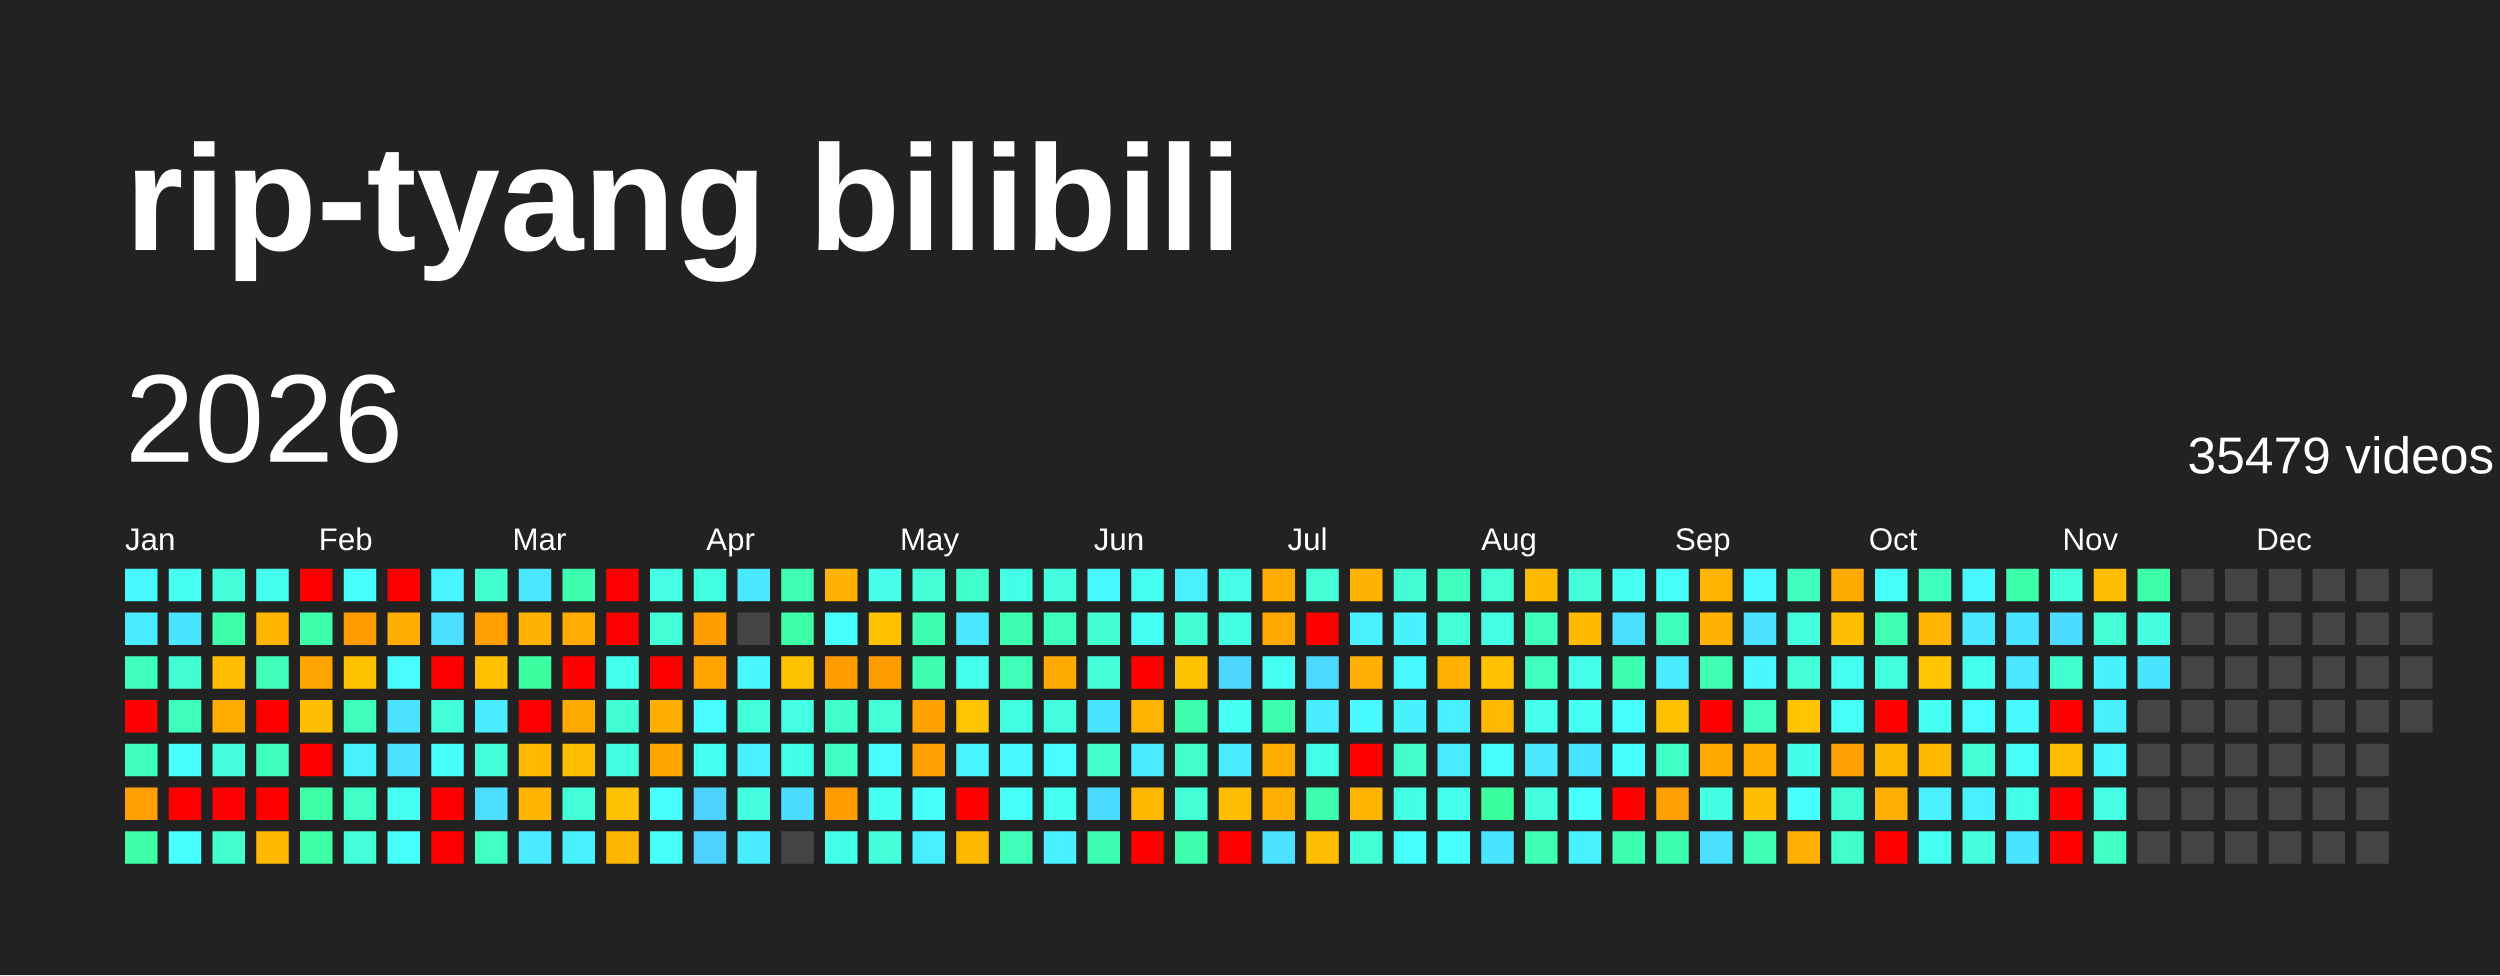
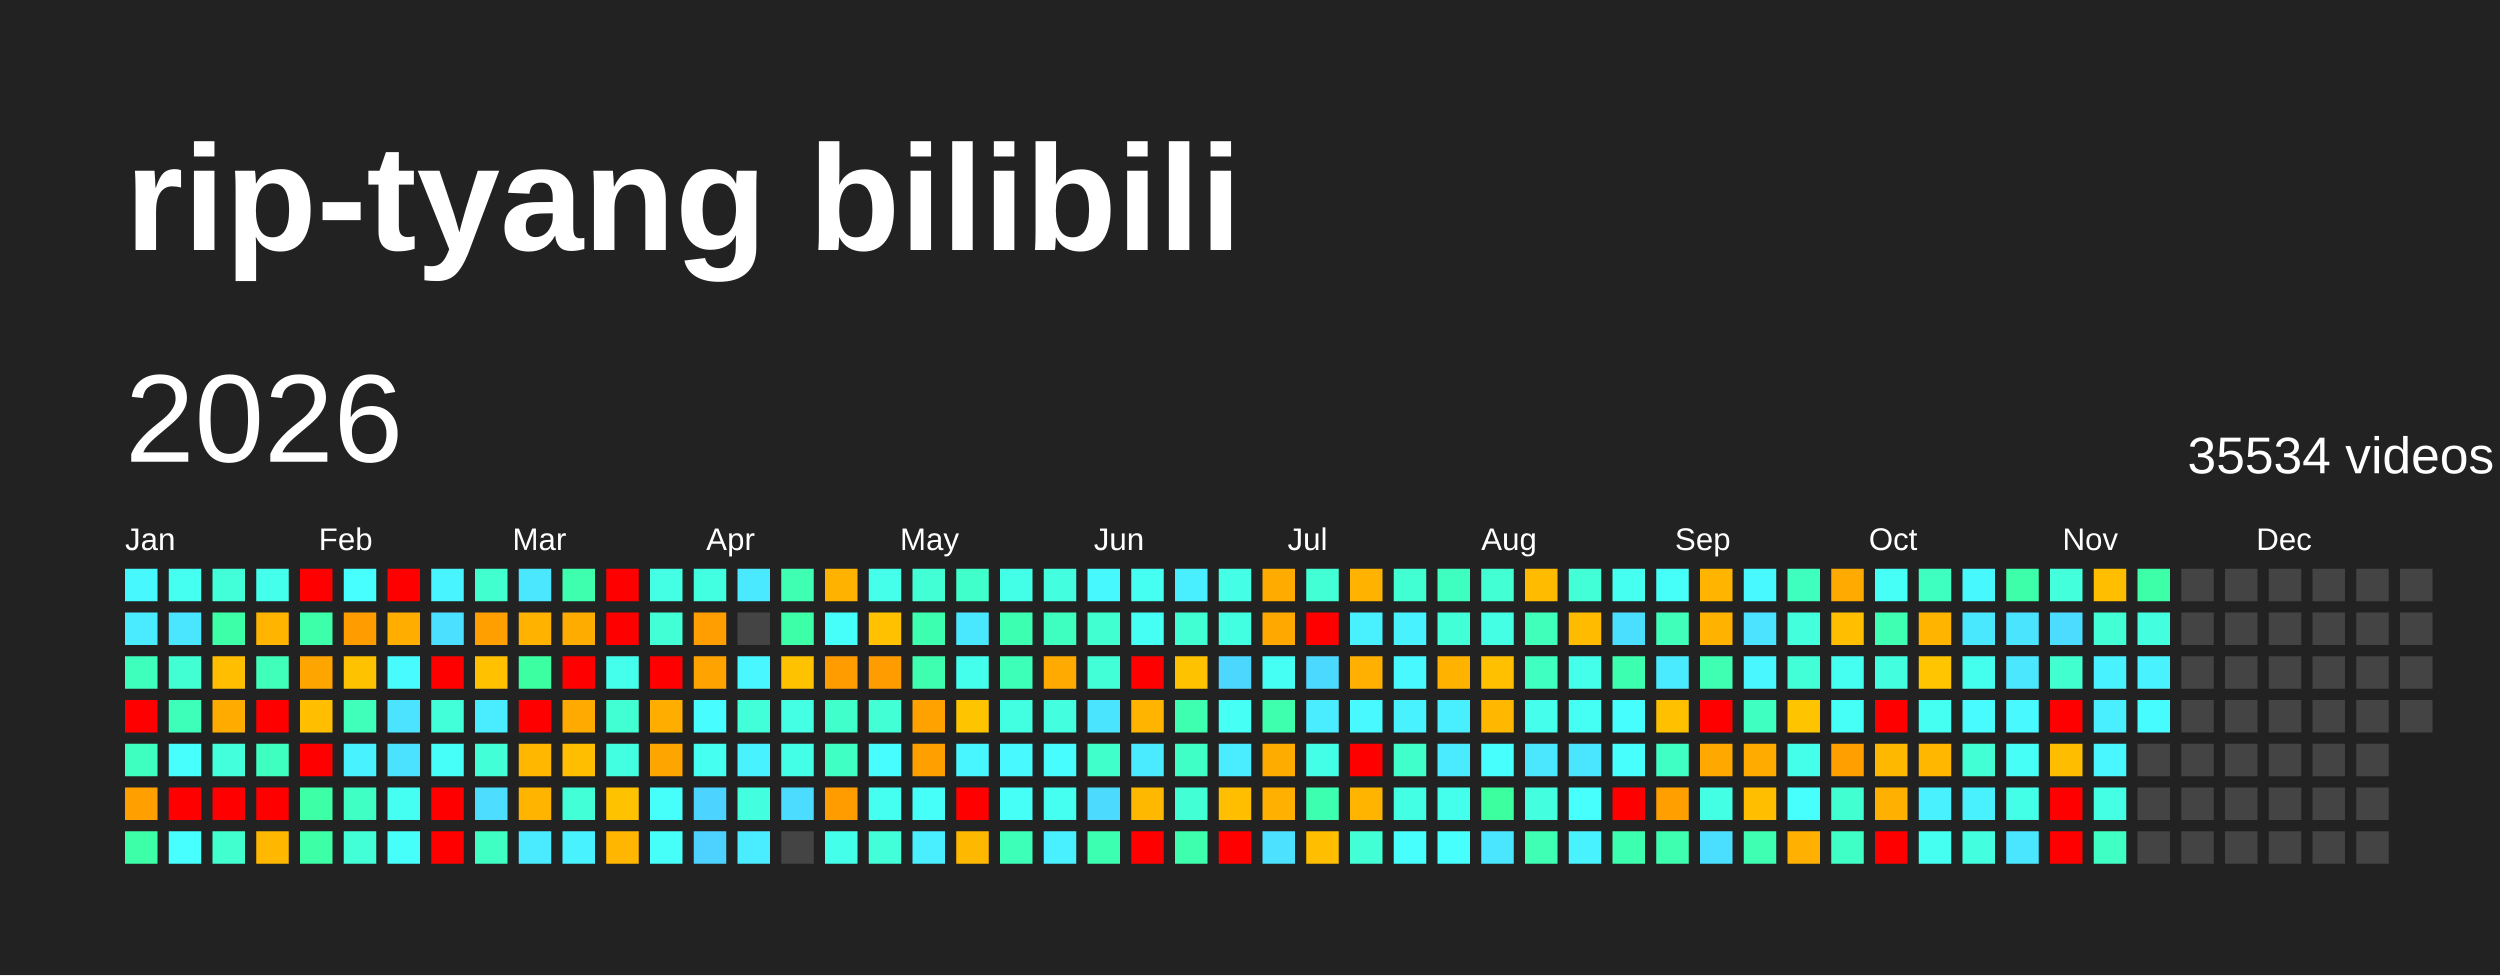
<svg xmlns="http://www.w3.org/2000/svg" baseProfile="full" height="78mm" version="1.1" viewBox="0,0,200,78" width="200mm">
  <defs />
  <rect fill="#222222" height="78" width="200" x="0" y="0" />
  <text fill="#FFFFFF" style="font-size:12px; font-family:Arial; font-weight:bold;" x="10" y="20">rip-tyang bilibili</text>
  <text dominant-baseline="hanging" fill="#FFFFFF" style="font-size:10.0px; font-family:Arial;" x="10" y="30">2026</text>
-   <text dominant-baseline="hanging" fill="#FFFFFF" style="font-size:4.125px; font-family:Arial;" x="175" y="35">35479 videos</text>
+   <text dominant-baseline="hanging" fill="#FFFFFF" style="font-size:4.125px; font-family:Arial;" x="175" y="35">35534 videos</text>
  <text fill="#FFFFFF" style="font-size:2.5px; font-family:Arial" x="10.0" y="44">Jan</text>
  <text fill="#FFFFFF" style="font-size:2.5px; font-family:Arial" x="25.5" y="44">Feb</text>
  <text fill="#FFFFFF" style="font-size:2.5px; font-family:Arial" x="41.0" y="44">Mar</text>
  <text fill="#FFFFFF" style="font-size:2.5px; font-family:Arial" x="56.5" y="44">Apr</text>
  <text fill="#FFFFFF" style="font-size:2.5px; font-family:Arial" x="72.0" y="44">May</text>
  <text fill="#FFFFFF" style="font-size:2.5px; font-family:Arial" x="87.5" y="44">Jun</text>
  <text fill="#FFFFFF" style="font-size:2.5px; font-family:Arial" x="103.0" y="44">Jul</text>
  <text fill="#FFFFFF" style="font-size:2.5px; font-family:Arial" x="118.5" y="44">Aug</text>
  <text fill="#FFFFFF" style="font-size:2.5px; font-family:Arial" x="134.0" y="44">Sep</text>
  <text fill="#FFFFFF" style="font-size:2.5px; font-family:Arial" x="149.5" y="44">Oct</text>
  <text fill="#FFFFFF" style="font-size:2.5px; font-family:Arial" x="165.0" y="44">Nov</text>
  <text fill="#FFFFFF" style="font-size:2.5px; font-family:Arial" x="180.5" y="44">Dec</text>
  <rect fill="#48f8ff" height="2.6" width="2.6" x="10.0" y="45.5" />
  <rect fill="#4aeaff" height="2.6" width="2.6" x="10.0" y="49.0" />
  <rect fill="#3fffbc" height="2.6" width="2.6" x="10.0" y="52.5" />
  <rect fill="red" height="2.6" width="2.6" x="10.0" y="56.0" />
  <rect fill="#3fffc0" height="2.6" width="2.6" x="10.0" y="59.5" />
  <rect fill="#ffa000" height="2.6" width="2.6" x="10.0" y="63.0" />
  <rect fill="#3cffa8" height="2.6" width="2.6" x="10.0" y="66.5" />
  <rect fill="#45fff0" height="2.6" width="2.6" x="13.5" y="45.5" />
  <rect fill="#4ae6ff" height="2.6" width="2.6" x="13.5" y="49.0" />
  <rect fill="#41ffd3" height="2.6" width="2.6" x="13.5" y="52.5" />
  <rect fill="#3effb9" height="2.6" width="2.6" x="13.5" y="56.0" />
  <rect fill="#47fffc" height="2.6" width="2.6" x="13.5" y="59.5" />
  <rect fill="red" height="2.6" width="2.6" x="13.5" y="63.0" />
  <rect fill="#47ffff" height="2.6" width="2.6" x="13.5" y="66.5" />
  <rect fill="#42ffd9" height="2.6" width="2.6" x="17.0" y="45.5" />
  <rect fill="#3cffa8" height="2.6" width="2.6" x="17.0" y="49.0" />
  <rect fill="#ffbf00" height="2.6" width="2.6" x="17.0" y="52.5" />
  <rect fill="#ffab00" height="2.6" width="2.6" x="17.0" y="56.0" />
  <rect fill="#43ffdc" height="2.6" width="2.6" x="17.0" y="59.5" />
  <rect fill="red" height="2.6" width="2.6" x="17.0" y="63.0" />
  <rect fill="#41ffcf" height="2.6" width="2.6" x="17.0" y="66.5" />
  <rect fill="#45ffed" height="2.6" width="2.6" x="20.5" y="45.5" />
  <rect fill="#ffb500" height="2.6" width="2.6" x="20.5" y="49.0" />
  <rect fill="#3fffba" height="2.6" width="2.6" x="20.5" y="52.5" />
  <rect fill="red" height="2.6" width="2.6" x="20.5" y="56.0" />
  <rect fill="#3fffc0" height="2.6" width="2.6" x="20.5" y="59.5" />
  <rect fill="red" height="2.6" width="2.6" x="20.5" y="63.0" />
  <rect fill="#ffb700" height="2.6" width="2.6" x="20.5" y="66.5" />
  <rect fill="red" height="2.6" width="2.6" x="24.0" y="45.5" />
  <rect fill="#3dffa9" height="2.6" width="2.6" x="24.0" y="49.0" />
  <rect fill="#ffa500" height="2.6" width="2.6" x="24.0" y="52.5" />
  <rect fill="#ffbf00" height="2.6" width="2.6" x="24.0" y="56.0" />
  <rect fill="red" height="2.6" width="2.6" x="24.0" y="59.5" />
  <rect fill="#3cffa6" height="2.6" width="2.6" x="24.0" y="63.0" />
  <rect fill="#3cffa6" height="2.6" width="2.6" x="24.0" y="66.5" />
  <rect fill="#47fffe" height="2.6" width="2.6" x="27.5" y="45.5" />
  <rect fill="#ff9d00" height="2.6" width="2.6" x="27.5" y="49.0" />
  <rect fill="#ffc200" height="2.6" width="2.6" x="27.5" y="52.5" />
  <rect fill="#3fffba" height="2.6" width="2.6" x="27.5" y="56.0" />
  <rect fill="#49f2ff" height="2.6" width="2.6" x="27.5" y="59.5" />
  <rect fill="#40ffc4" height="2.6" width="2.6" x="27.5" y="63.0" />
  <rect fill="#42ffd7" height="2.6" width="2.6" x="27.5" y="66.5" />
  <rect fill="red" height="2.6" width="2.6" x="31.0" y="45.5" />
  <rect fill="#ffae00" height="2.6" width="2.6" x="31.0" y="49.0" />
  <rect fill="#48fbff" height="2.6" width="2.6" x="31.0" y="52.5" />
  <rect fill="#4be3ff" height="2.6" width="2.6" x="31.0" y="56.0" />
  <rect fill="#4be2ff" height="2.6" width="2.6" x="31.0" y="59.5" />
  <rect fill="#45fff3" height="2.6" width="2.6" x="31.0" y="63.0" />
  <rect fill="#46fffa" height="2.6" width="2.6" x="31.0" y="66.5" />
  <rect fill="#48f4ff" height="2.6" width="2.6" x="34.5" y="45.5" />
  <rect fill="#4be0ff" height="2.6" width="2.6" x="34.5" y="49.0" />
  <rect fill="red" height="2.6" width="2.6" x="34.5" y="52.5" />
  <rect fill="#42ffda" height="2.6" width="2.6" x="34.5" y="56.0" />
  <rect fill="#46fff8" height="2.6" width="2.6" x="34.5" y="59.5" />
  <rect fill="red" height="2.6" width="2.6" x="34.5" y="63.0" />
  <rect fill="red" height="2.6" width="2.6" x="34.5" y="66.5" />
  <rect fill="#41ffcf" height="2.6" width="2.6" x="38.0" y="45.5" />
  <rect fill="#ff9f00" height="2.6" width="2.6" x="38.0" y="49.0" />
  <rect fill="#ffc100" height="2.6" width="2.6" x="38.0" y="52.5" />
  <rect fill="#49edff" height="2.6" width="2.6" x="38.0" y="56.0" />
  <rect fill="#42ffd8" height="2.6" width="2.6" x="38.0" y="59.5" />
  <rect fill="#4cddff" height="2.6" width="2.6" x="38.0" y="63.0" />
  <rect fill="#3fffc2" height="2.6" width="2.6" x="38.0" y="66.5" />
  <rect fill="#4ae7ff" height="2.6" width="2.6" x="41.5" y="45.5" />
  <rect fill="#ffb200" height="2.6" width="2.6" x="41.5" y="49.0" />
  <rect fill="#3cffa2" height="2.6" width="2.6" x="41.5" y="52.5" />
  <rect fill="red" height="2.6" width="2.6" x="41.5" y="56.0" />
  <rect fill="#ffb700" height="2.6" width="2.6" x="41.5" y="59.5" />
  <rect fill="#ffb400" height="2.6" width="2.6" x="41.5" y="63.0" />
  <rect fill="#4aebff" height="2.6" width="2.6" x="41.5" y="66.5" />
  <rect fill="#3dffad" height="2.6" width="2.6" x="45.0" y="45.5" />
  <rect fill="#ffac00" height="2.6" width="2.6" x="45.0" y="49.0" />
  <rect fill="red" height="2.6" width="2.6" x="45.0" y="52.5" />
  <rect fill="#ffaa00" height="2.6" width="2.6" x="45.0" y="56.0" />
  <rect fill="#ffbf00" height="2.6" width="2.6" x="45.0" y="59.5" />
  <rect fill="#42ffd7" height="2.6" width="2.6" x="45.0" y="63.0" />
  <rect fill="#49f2ff" height="2.6" width="2.6" x="45.0" y="66.5" />
  <rect fill="red" height="2.6" width="2.6" x="48.5" y="45.5" />
  <rect fill="red" height="2.6" width="2.6" x="48.5" y="49.0" />
  <rect fill="#45ffed" height="2.6" width="2.6" x="48.5" y="52.5" />
  <rect fill="#41ffd2" height="2.6" width="2.6" x="48.5" y="56.0" />
  <rect fill="#43ffe2" height="2.6" width="2.6" x="48.5" y="59.5" />
  <rect fill="#ffc200" height="2.6" width="2.6" x="48.5" y="63.0" />
  <rect fill="#ffb600" height="2.6" width="2.6" x="48.5" y="66.5" />
  <rect fill="#44ffe4" height="2.6" width="2.6" x="52.0" y="45.5" />
  <rect fill="#42ffd5" height="2.6" width="2.6" x="52.0" y="49.0" />
  <rect fill="red" height="2.6" width="2.6" x="52.0" y="52.5" />
  <rect fill="#ffae00" height="2.6" width="2.6" x="52.0" y="56.0" />
  <rect fill="#ffa500" height="2.6" width="2.6" x="52.0" y="59.5" />
  <rect fill="#46fffa" height="2.6" width="2.6" x="52.0" y="63.0" />
  <rect fill="#46fff9" height="2.6" width="2.6" x="52.0" y="66.5" />
  <rect fill="#43ffe1" height="2.6" width="2.6" x="55.5" y="45.5" />
  <rect fill="#ff9e00" height="2.6" width="2.6" x="55.5" y="49.0" />
  <rect fill="#ffa300" height="2.6" width="2.6" x="55.5" y="52.5" />
  <rect fill="#47fdff" height="2.6" width="2.6" x="55.5" y="56.0" />
  <rect fill="#45fff0" height="2.6" width="2.6" x="55.5" y="59.5" />
  <rect fill="#4dd3ff" height="2.6" width="2.6" x="55.5" y="63.0" />
  <rect fill="#4dd2ff" height="2.6" width="2.6" x="55.5" y="66.5" />
  <rect fill="#4ae9ff" height="2.6" width="2.6" x="59.0" y="45.5" />
  <rect fill="#444444" height="2.6" width="2.6" x="59.0" y="49.0" />
  <rect fill="#48f7ff" height="2.6" width="2.6" x="59.0" y="52.5" />
  <rect fill="#42ffd9" height="2.6" width="2.6" x="59.0" y="56.0" />
  <rect fill="#49f2ff" height="2.6" width="2.6" x="59.0" y="59.5" />
  <rect fill="#43ffe0" height="2.6" width="2.6" x="59.0" y="63.0" />
  <rect fill="#4aecff" height="2.6" width="2.6" x="59.0" y="66.5" />
  <rect fill="#3effb2" height="2.6" width="2.6" x="62.5" y="45.5" />
  <rect fill="#3cffa8" height="2.6" width="2.6" x="62.5" y="49.0" />
  <rect fill="#ffc200" height="2.6" width="2.6" x="62.5" y="52.5" />
  <rect fill="#44ffe4" height="2.6" width="2.6" x="62.5" y="56.0" />
  <rect fill="#44ffe8" height="2.6" width="2.6" x="62.5" y="59.5" />
  <rect fill="#4cdcff" height="2.6" width="2.6" x="62.5" y="63.0" />
  <rect fill="#444444" height="2.6" width="2.6" x="62.5" y="66.5" />
  <rect fill="#ffb300" height="2.6" width="2.6" x="66.0" y="45.5" />
  <rect fill="#46fffa" height="2.6" width="2.6" x="66.0" y="49.0" />
  <rect fill="#ff9d00" height="2.6" width="2.6" x="66.0" y="52.5" />
  <rect fill="#40ffca" height="2.6" width="2.6" x="66.0" y="56.0" />
  <rect fill="#40ffc4" height="2.6" width="2.6" x="66.0" y="59.5" />
  <rect fill="#ff9d00" height="2.6" width="2.6" x="66.0" y="63.0" />
  <rect fill="#44ffe9" height="2.6" width="2.6" x="66.0" y="66.5" />
  <rect fill="#45ffeb" height="2.6" width="2.6" x="69.5" y="45.5" />
  <rect fill="#ffc100" height="2.6" width="2.6" x="69.5" y="49.0" />
  <rect fill="#ff9d00" height="2.6" width="2.6" x="69.5" y="52.5" />
  <rect fill="#42ffd6" height="2.6" width="2.6" x="69.5" y="56.0" />
  <rect fill="#47fdff" height="2.6" width="2.6" x="69.5" y="59.5" />
  <rect fill="#45fff1" height="2.6" width="2.6" x="69.5" y="63.0" />
  <rect fill="#42ffda" height="2.6" width="2.6" x="69.5" y="66.5" />
  <rect fill="#42ffd5" height="2.6" width="2.6" x="73.0" y="45.5" />
  <rect fill="#3dffb0" height="2.6" width="2.6" x="73.0" y="49.0" />
  <rect fill="#3dffaf" height="2.6" width="2.6" x="73.0" y="52.5" />
  <rect fill="#ffa200" height="2.6" width="2.6" x="73.0" y="56.0" />
  <rect fill="#ff9f00" height="2.6" width="2.6" x="73.0" y="59.5" />
  <rect fill="#46fff8" height="2.6" width="2.6" x="73.0" y="63.0" />
  <rect fill="#49eeff" height="2.6" width="2.6" x="73.0" y="66.5" />
  <rect fill="#40ffca" height="2.6" width="2.6" x="76.5" y="45.5" />
  <rect fill="#4ae8ff" height="2.6" width="2.6" x="76.5" y="49.0" />
  <rect fill="#45ffed" height="2.6" width="2.6" x="76.5" y="52.5" />
  <rect fill="#ffc400" height="2.6" width="2.6" x="76.5" y="56.0" />
  <rect fill="#48f6ff" height="2.6" width="2.6" x="76.5" y="59.5" />
  <rect fill="red" height="2.6" width="2.6" x="76.5" y="63.0" />
  <rect fill="#ffb800" height="2.6" width="2.6" x="76.5" y="66.5" />
  <rect fill="#44ffe8" height="2.6" width="2.6" x="80.0" y="45.5" />
  <rect fill="#3dffb1" height="2.6" width="2.6" x="80.0" y="49.0" />
  <rect fill="#3effb7" height="2.6" width="2.6" x="80.0" y="52.5" />
  <rect fill="#43ffe1" height="2.6" width="2.6" x="80.0" y="56.0" />
  <rect fill="#48f9ff" height="2.6" width="2.6" x="80.0" y="59.5" />
  <rect fill="#46fff6" height="2.6" width="2.6" x="80.0" y="63.0" />
  <rect fill="#3effb8" height="2.6" width="2.6" x="80.0" y="66.5" />
  <rect fill="#43ffe0" height="2.6" width="2.6" x="83.5" y="45.5" />
  <rect fill="#3fffc0" height="2.6" width="2.6" x="83.5" y="49.0" />
  <rect fill="#ffaa00" height="2.6" width="2.6" x="83.5" y="52.5" />
  <rect fill="#43ffe0" height="2.6" width="2.6" x="83.5" y="56.0" />
  <rect fill="#47fdff" height="2.6" width="2.6" x="83.5" y="59.5" />
  <rect fill="#45fff0" height="2.6" width="2.6" x="83.5" y="63.0" />
  <rect fill="#49f0ff" height="2.6" width="2.6" x="83.5" y="66.5" />
  <rect fill="#48f8ff" height="2.6" width="2.6" x="87.0" y="45.5" />
  <rect fill="#41ffd0" height="2.6" width="2.6" x="87.0" y="49.0" />
  <rect fill="#42ffd7" height="2.6" width="2.6" x="87.0" y="52.5" />
  <rect fill="#4be4ff" height="2.6" width="2.6" x="87.0" y="56.0" />
  <rect fill="#41ffcb" height="2.6" width="2.6" x="87.0" y="59.5" />
  <rect fill="#4cdbff" height="2.6" width="2.6" x="87.0" y="63.0" />
  <rect fill="#3dffb1" height="2.6" width="2.6" x="87.0" y="66.5" />
  <rect fill="#45fff2" height="2.6" width="2.6" x="90.5" y="45.5" />
  <rect fill="#46fff4" height="2.6" width="2.6" x="90.5" y="49.0" />
  <rect fill="red" height="2.6" width="2.6" x="90.5" y="52.5" />
  <rect fill="#ffb400" height="2.6" width="2.6" x="90.5" y="56.0" />
  <rect fill="#4aeaff" height="2.6" width="2.6" x="90.5" y="59.5" />
  <rect fill="#ffb800" height="2.6" width="2.6" x="90.5" y="63.0" />
  <rect fill="red" height="2.6" width="2.6" x="90.5" y="66.5" />
  <rect fill="#49efff" height="2.6" width="2.6" x="94.0" y="45.5" />
  <rect fill="#41ffd3" height="2.6" width="2.6" x="94.0" y="49.0" />
  <rect fill="#ffc200" height="2.6" width="2.6" x="94.0" y="52.5" />
  <rect fill="#3dffaf" height="2.6" width="2.6" x="94.0" y="56.0" />
  <rect fill="#40ffc6" height="2.6" width="2.6" x="94.0" y="59.5" />
  <rect fill="#42ffd5" height="2.6" width="2.6" x="94.0" y="63.0" />
  <rect fill="#3dffae" height="2.6" width="2.6" x="94.0" y="66.5" />
  <rect fill="#44ffe5" height="2.6" width="2.6" x="97.5" y="45.5" />
  <rect fill="#43ffe2" height="2.6" width="2.6" x="97.5" y="49.0" />
  <rect fill="#4cd7ff" height="2.6" width="2.6" x="97.5" y="52.5" />
  <rect fill="#46fff5" height="2.6" width="2.6" x="97.5" y="56.0" />
  <rect fill="#49edff" height="2.6" width="2.6" x="97.5" y="59.5" />
  <rect fill="#ffbf00" height="2.6" width="2.6" x="97.5" y="63.0" />
  <rect fill="red" height="2.6" width="2.6" x="97.5" y="66.5" />
  <rect fill="#ffab00" height="2.6" width="2.6" x="101.0" y="45.5" />
  <rect fill="#ffa900" height="2.6" width="2.6" x="101.0" y="49.0" />
  <rect fill="#46fff4" height="2.6" width="2.6" x="101.0" y="52.5" />
  <rect fill="#3dffad" height="2.6" width="2.6" x="101.0" y="56.0" />
  <rect fill="#ffac00" height="2.6" width="2.6" x="101.0" y="59.5" />
  <rect fill="#ffb000" height="2.6" width="2.6" x="101.0" y="63.0" />
  <rect fill="#4be1ff" height="2.6" width="2.6" x="101.0" y="66.5" />
  <rect fill="#42ffd5" height="2.6" width="2.6" x="104.5" y="45.5" />
  <rect fill="red" height="2.6" width="2.6" x="104.5" y="49.0" />
  <rect fill="#4cd9ff" height="2.6" width="2.6" x="104.5" y="52.5" />
  <rect fill="#49edff" height="2.6" width="2.6" x="104.5" y="56.0" />
  <rect fill="#44ffe7" height="2.6" width="2.6" x="104.5" y="59.5" />
  <rect fill="#3dffb0" height="2.6" width="2.6" x="104.5" y="63.0" />
  <rect fill="#ffbe00" height="2.6" width="2.6" x="104.5" y="66.5" />
  <rect fill="#ffb300" height="2.6" width="2.6" x="108.0" y="45.5" />
  <rect fill="#49f1ff" height="2.6" width="2.6" x="108.0" y="49.0" />
  <rect fill="#ffb000" height="2.6" width="2.6" x="108.0" y="52.5" />
  <rect fill="#48f9ff" height="2.6" width="2.6" x="108.0" y="56.0" />
  <rect fill="red" height="2.6" width="2.6" x="108.0" y="59.5" />
  <rect fill="#ffb400" height="2.6" width="2.6" x="108.0" y="63.0" />
  <rect fill="#42ffd6" height="2.6" width="2.6" x="108.0" y="66.5" />
  <rect fill="#41ffd3" height="2.6" width="2.6" x="111.5" y="45.5" />
  <rect fill="#49f2ff" height="2.6" width="2.6" x="111.5" y="49.0" />
  <rect fill="#48f9ff" height="2.6" width="2.6" x="111.5" y="52.5" />
  <rect fill="#49f2ff" height="2.6" width="2.6" x="111.5" y="56.0" />
  <rect fill="#41ffcb" height="2.6" width="2.6" x="111.5" y="59.5" />
  <rect fill="#43ffe3" height="2.6" width="2.6" x="111.5" y="63.0" />
  <rect fill="#47fffd" height="2.6" width="2.6" x="111.5" y="66.5" />
  <rect fill="#3fffc0" height="2.6" width="2.6" x="115.0" y="45.5" />
  <rect fill="#42ffd7" height="2.6" width="2.6" x="115.0" y="49.0" />
  <rect fill="#ffb200" height="2.6" width="2.6" x="115.0" y="52.5" />
  <rect fill="#49eeff" height="2.6" width="2.6" x="115.0" y="56.0" />
  <rect fill="#4aebff" height="2.6" width="2.6" x="115.0" y="59.5" />
  <rect fill="#45ffed" height="2.6" width="2.6" x="115.0" y="63.0" />
  <rect fill="#47fffd" height="2.6" width="2.6" x="115.0" y="66.5" />
  <rect fill="#42ffd4" height="2.6" width="2.6" x="118.5" y="45.5" />
  <rect fill="#44ffe4" height="2.6" width="2.6" x="118.5" y="49.0" />
  <rect fill="#ffc000" height="2.6" width="2.6" x="118.5" y="52.5" />
  <rect fill="#ffb700" height="2.6" width="2.6" x="118.5" y="56.0" />
  <rect fill="#47fffd" height="2.6" width="2.6" x="118.5" y="59.5" />
  <rect fill="#3cffa0" height="2.6" width="2.6" x="118.5" y="63.0" />
  <rect fill="#4ae5ff" height="2.6" width="2.6" x="118.5" y="66.5" />
  <rect fill="#ffbb00" height="2.6" width="2.6" x="122.0" y="45.5" />
  <rect fill="#3fffbb" height="2.6" width="2.6" x="122.0" y="49.0" />
  <rect fill="#3fffc1" height="2.6" width="2.6" x="122.0" y="52.5" />
  <rect fill="#45ffec" height="2.6" width="2.6" x="122.0" y="56.0" />
  <rect fill="#4ae7ff" height="2.6" width="2.6" x="122.0" y="59.5" />
  <rect fill="#43ffe0" height="2.6" width="2.6" x="122.0" y="63.0" />
  <rect fill="#3effb3" height="2.6" width="2.6" x="122.0" y="66.5" />
  <rect fill="#42ffd8" height="2.6" width="2.6" x="125.5" y="45.5" />
  <rect fill="#ffbb00" height="2.6" width="2.6" x="125.5" y="49.0" />
  <rect fill="#44ffe9" height="2.6" width="2.6" x="125.5" y="52.5" />
  <rect fill="#46fff4" height="2.6" width="2.6" x="125.5" y="56.0" />
  <rect fill="#4ae6ff" height="2.6" width="2.6" x="125.5" y="59.5" />
  <rect fill="#47fffd" height="2.6" width="2.6" x="125.5" y="63.0" />
  <rect fill="#49f2ff" height="2.6" width="2.6" x="125.5" y="66.5" />
  <rect fill="#45fff1" height="2.6" width="2.6" x="129.0" y="45.5" />
  <rect fill="#4bdfff" height="2.6" width="2.6" x="129.0" y="49.0" />
  <rect fill="#3dffb0" height="2.6" width="2.6" x="129.0" y="52.5" />
  <rect fill="#47feff" height="2.6" width="2.6" x="129.0" y="56.0" />
  <rect fill="#47fffd" height="2.6" width="2.6" x="129.0" y="59.5" />
  <rect fill="red" height="2.6" width="2.6" x="129.0" y="63.0" />
  <rect fill="#3dffb0" height="2.6" width="2.6" x="129.0" y="66.5" />
  <rect fill="#46fff8" height="2.6" width="2.6" x="132.5" y="45.5" />
  <rect fill="#3fffbb" height="2.6" width="2.6" x="132.5" y="49.0" />
  <rect fill="#4aebff" height="2.6" width="2.6" x="132.5" y="52.5" />
  <rect fill="#ffc000" height="2.6" width="2.6" x="132.5" y="56.0" />
  <rect fill="#40ffc4" height="2.6" width="2.6" x="132.5" y="59.5" />
  <rect fill="#ff9f00" height="2.6" width="2.6" x="132.5" y="63.0" />
  <rect fill="#3dffaf" height="2.6" width="2.6" x="132.5" y="66.5" />
  <rect fill="#ffb400" height="2.6" width="2.6" x="136.0" y="45.5" />
  <rect fill="#ffb200" height="2.6" width="2.6" x="136.0" y="49.0" />
  <rect fill="#3effb2" height="2.6" width="2.6" x="136.0" y="52.5" />
  <rect fill="red" height="2.6" width="2.6" x="136.0" y="56.0" />
  <rect fill="#ffa900" height="2.6" width="2.6" x="136.0" y="59.5" />
  <rect fill="#43ffe3" height="2.6" width="2.6" x="136.0" y="63.0" />
  <rect fill="#4bdfff" height="2.6" width="2.6" x="136.0" y="66.5" />
  <rect fill="#48faff" height="2.6" width="2.6" x="139.5" y="45.5" />
  <rect fill="#4be3ff" height="2.6" width="2.6" x="139.5" y="49.0" />
  <rect fill="#48f7ff" height="2.6" width="2.6" x="139.5" y="52.5" />
  <rect fill="#3fffc1" height="2.6" width="2.6" x="139.5" y="56.0" />
  <rect fill="#ffab00" height="2.6" width="2.6" x="139.5" y="59.5" />
  <rect fill="#ffbe00" height="2.6" width="2.6" x="139.5" y="63.0" />
  <rect fill="#3effb2" height="2.6" width="2.6" x="139.5" y="66.5" />
  <rect fill="#3fffbf" height="2.6" width="2.6" x="143.0" y="45.5" />
  <rect fill="#43ffdc" height="2.6" width="2.6" x="143.0" y="49.0" />
  <rect fill="#42ffd8" height="2.6" width="2.6" x="143.0" y="52.5" />
  <rect fill="#ffc400" height="2.6" width="2.6" x="143.0" y="56.0" />
  <rect fill="#44ffe9" height="2.6" width="2.6" x="143.0" y="59.5" />
  <rect fill="#47fffd" height="2.6" width="2.6" x="143.0" y="63.0" />
  <rect fill="#ffb000" height="2.6" width="2.6" x="143.0" y="66.5" />
  <rect fill="#ffaa00" height="2.6" width="2.6" x="146.5" y="45.5" />
  <rect fill="#ffbe00" height="2.6" width="2.6" x="146.5" y="49.0" />
  <rect fill="#45fff0" height="2.6" width="2.6" x="146.5" y="52.5" />
  <rect fill="#46fff7" height="2.6" width="2.6" x="146.5" y="56.0" />
  <rect fill="#ffa000" height="2.6" width="2.6" x="146.5" y="59.5" />
  <rect fill="#41ffd0" height="2.6" width="2.6" x="146.5" y="63.0" />
  <rect fill="#40ffc6" height="2.6" width="2.6" x="146.5" y="66.5" />
  <rect fill="#46fff6" height="2.6" width="2.6" x="150.0" y="45.5" />
  <rect fill="#3effb2" height="2.6" width="2.6" x="150.0" y="49.0" />
  <rect fill="#43ffdf" height="2.6" width="2.6" x="150.0" y="52.5" />
  <rect fill="red" height="2.6" width="2.6" x="150.0" y="56.0" />
  <rect fill="#ffb800" height="2.6" width="2.6" x="150.0" y="59.5" />
  <rect fill="#ffb000" height="2.6" width="2.6" x="150.0" y="63.0" />
  <rect fill="red" height="2.6" width="2.6" x="150.0" y="66.5" />
  <rect fill="#3fffc0" height="2.6" width="2.6" x="153.5" y="45.5" />
  <rect fill="#ffb400" height="2.6" width="2.6" x="153.5" y="49.0" />
  <rect fill="#ffc500" height="2.6" width="2.6" x="153.5" y="52.5" />
  <rect fill="#45fff2" height="2.6" width="2.6" x="153.5" y="56.0" />
  <rect fill="#ffb700" height="2.6" width="2.6" x="153.5" y="59.5" />
  <rect fill="#49f1ff" height="2.6" width="2.6" x="153.5" y="63.0" />
  <rect fill="#45fff0" height="2.6" width="2.6" x="153.5" y="66.5" />
  <rect fill="#48f8ff" height="2.6" width="2.6" x="157.0" y="45.5" />
  <rect fill="#4ae8ff" height="2.6" width="2.6" x="157.0" y="49.0" />
  <rect fill="#45ffee" height="2.6" width="2.6" x="157.0" y="52.5" />
  <rect fill="#48fbff" height="2.6" width="2.6" x="157.0" y="56.0" />
  <rect fill="#42ffd5" height="2.6" width="2.6" x="157.0" y="59.5" />
  <rect fill="#49f1ff" height="2.6" width="2.6" x="157.0" y="63.0" />
  <rect fill="#43ffe0" height="2.6" width="2.6" x="157.0" y="66.5" />
  <rect fill="#3dffaa" height="2.6" width="2.6" x="160.5" y="45.5" />
  <rect fill="#4be4ff" height="2.6" width="2.6" x="160.5" y="49.0" />
  <rect fill="#4ae7ff" height="2.6" width="2.6" x="160.5" y="52.5" />
  <rect fill="#48f9ff" height="2.6" width="2.6" x="160.5" y="56.0" />
  <rect fill="#46fff7" height="2.6" width="2.6" x="160.5" y="59.5" />
  <rect fill="#44ffe7" height="2.6" width="2.6" x="160.5" y="63.0" />
  <rect fill="#4ae5ff" height="2.6" width="2.6" x="160.5" y="66.5" />
  <rect fill="#43ffdb" height="2.6" width="2.6" x="164.0" y="45.5" />
  <rect fill="#4cdcff" height="2.6" width="2.6" x="164.0" y="49.0" />
  <rect fill="#41ffce" height="2.6" width="2.6" x="164.0" y="52.5" />
  <rect fill="red" height="2.6" width="2.6" x="164.0" y="56.0" />
  <rect fill="#ffbd00" height="2.6" width="2.6" x="164.0" y="59.5" />
  <rect fill="red" height="2.6" width="2.6" x="164.0" y="63.0" />
  <rect fill="red" height="2.6" width="2.6" x="164.0" y="66.5" />
  <rect fill="#ffbe00" height="2.6" width="2.6" x="167.5" y="45.5" />
  <rect fill="#42ffd6" height="2.6" width="2.6" x="167.5" y="49.0" />
  <rect fill="#49f2ff" height="2.6" width="2.6" x="167.5" y="52.5" />
  <rect fill="#49eeff" height="2.6" width="2.6" x="167.5" y="56.0" />
  <rect fill="#48f7ff" height="2.6" width="2.6" x="167.5" y="59.5" />
  <rect fill="#44ffe4" height="2.6" width="2.6" x="167.5" y="63.0" />
  <rect fill="#40ffc4" height="2.6" width="2.6" x="167.5" y="66.5" />
  <rect fill="#3cffa7" height="2.6" width="2.6" x="171.0" y="45.5" />
  <rect fill="#43ffe0" height="2.6" width="2.6" x="171.0" y="49.0" />
-   <rect fill="#4ae6ff" height="2.6" width="2.6" x="171.0" y="52.5" />
-   <rect fill="#444444" height="2.6" width="2.6" x="171.0" y="56.0" />
+   <rect fill="#49f2ff" height="2.6" width="2.6" x="171.0" y="52.5" />
+   <rect fill="#47fcff" height="2.6" width="2.6" x="171.0" y="56.0" />
  <rect fill="#444444" height="2.6" width="2.6" x="171.0" y="59.5" />
  <rect fill="#444444" height="2.6" width="2.6" x="171.0" y="63.0" />
  <rect fill="#444444" height="2.6" width="2.6" x="171.0" y="66.5" />
  <rect fill="#444444" height="2.6" width="2.6" x="174.5" y="45.5" />
  <rect fill="#444444" height="2.6" width="2.6" x="174.5" y="49.0" />
  <rect fill="#444444" height="2.6" width="2.6" x="174.5" y="52.5" />
  <rect fill="#444444" height="2.6" width="2.6" x="174.5" y="56.0" />
  <rect fill="#444444" height="2.6" width="2.6" x="174.5" y="59.5" />
  <rect fill="#444444" height="2.6" width="2.6" x="174.5" y="63.0" />
  <rect fill="#444444" height="2.6" width="2.6" x="174.5" y="66.5" />
  <rect fill="#444444" height="2.6" width="2.6" x="178.0" y="45.5" />
  <rect fill="#444444" height="2.6" width="2.6" x="178.0" y="49.0" />
  <rect fill="#444444" height="2.6" width="2.6" x="178.0" y="52.5" />
  <rect fill="#444444" height="2.6" width="2.6" x="178.0" y="56.0" />
  <rect fill="#444444" height="2.6" width="2.6" x="178.0" y="59.5" />
  <rect fill="#444444" height="2.6" width="2.6" x="178.0" y="63.0" />
  <rect fill="#444444" height="2.6" width="2.6" x="178.0" y="66.5" />
  <rect fill="#444444" height="2.6" width="2.6" x="181.5" y="45.5" />
  <rect fill="#444444" height="2.6" width="2.6" x="181.5" y="49.0" />
  <rect fill="#444444" height="2.6" width="2.6" x="181.5" y="52.5" />
  <rect fill="#444444" height="2.6" width="2.6" x="181.5" y="56.0" />
  <rect fill="#444444" height="2.6" width="2.6" x="181.5" y="59.5" />
  <rect fill="#444444" height="2.6" width="2.6" x="181.5" y="63.0" />
  <rect fill="#444444" height="2.6" width="2.6" x="181.5" y="66.5" />
  <rect fill="#444444" height="2.6" width="2.6" x="185.0" y="45.5" />
  <rect fill="#444444" height="2.6" width="2.6" x="185.0" y="49.0" />
  <rect fill="#444444" height="2.6" width="2.6" x="185.0" y="52.5" />
  <rect fill="#444444" height="2.6" width="2.6" x="185.0" y="56.0" />
  <rect fill="#444444" height="2.6" width="2.6" x="185.0" y="59.5" />
  <rect fill="#444444" height="2.6" width="2.6" x="185.0" y="63.0" />
  <rect fill="#444444" height="2.6" width="2.6" x="185.0" y="66.5" />
  <rect fill="#444444" height="2.6" width="2.6" x="188.5" y="45.5" />
  <rect fill="#444444" height="2.6" width="2.6" x="188.5" y="49.0" />
  <rect fill="#444444" height="2.6" width="2.6" x="188.5" y="52.5" />
  <rect fill="#444444" height="2.6" width="2.6" x="188.5" y="56.0" />
  <rect fill="#444444" height="2.6" width="2.6" x="188.5" y="59.5" />
  <rect fill="#444444" height="2.6" width="2.6" x="188.5" y="63.0" />
  <rect fill="#444444" height="2.6" width="2.6" x="188.5" y="66.5" />
  <rect fill="#444444" height="2.6" width="2.6" x="192.0" y="45.5" />
  <rect fill="#444444" height="2.6" width="2.6" x="192.0" y="49.0" />
  <rect fill="#444444" height="2.6" width="2.6" x="192.0" y="52.5" />
  <rect fill="#444444" height="2.6" width="2.6" x="192.0" y="56.0" />
</svg>
